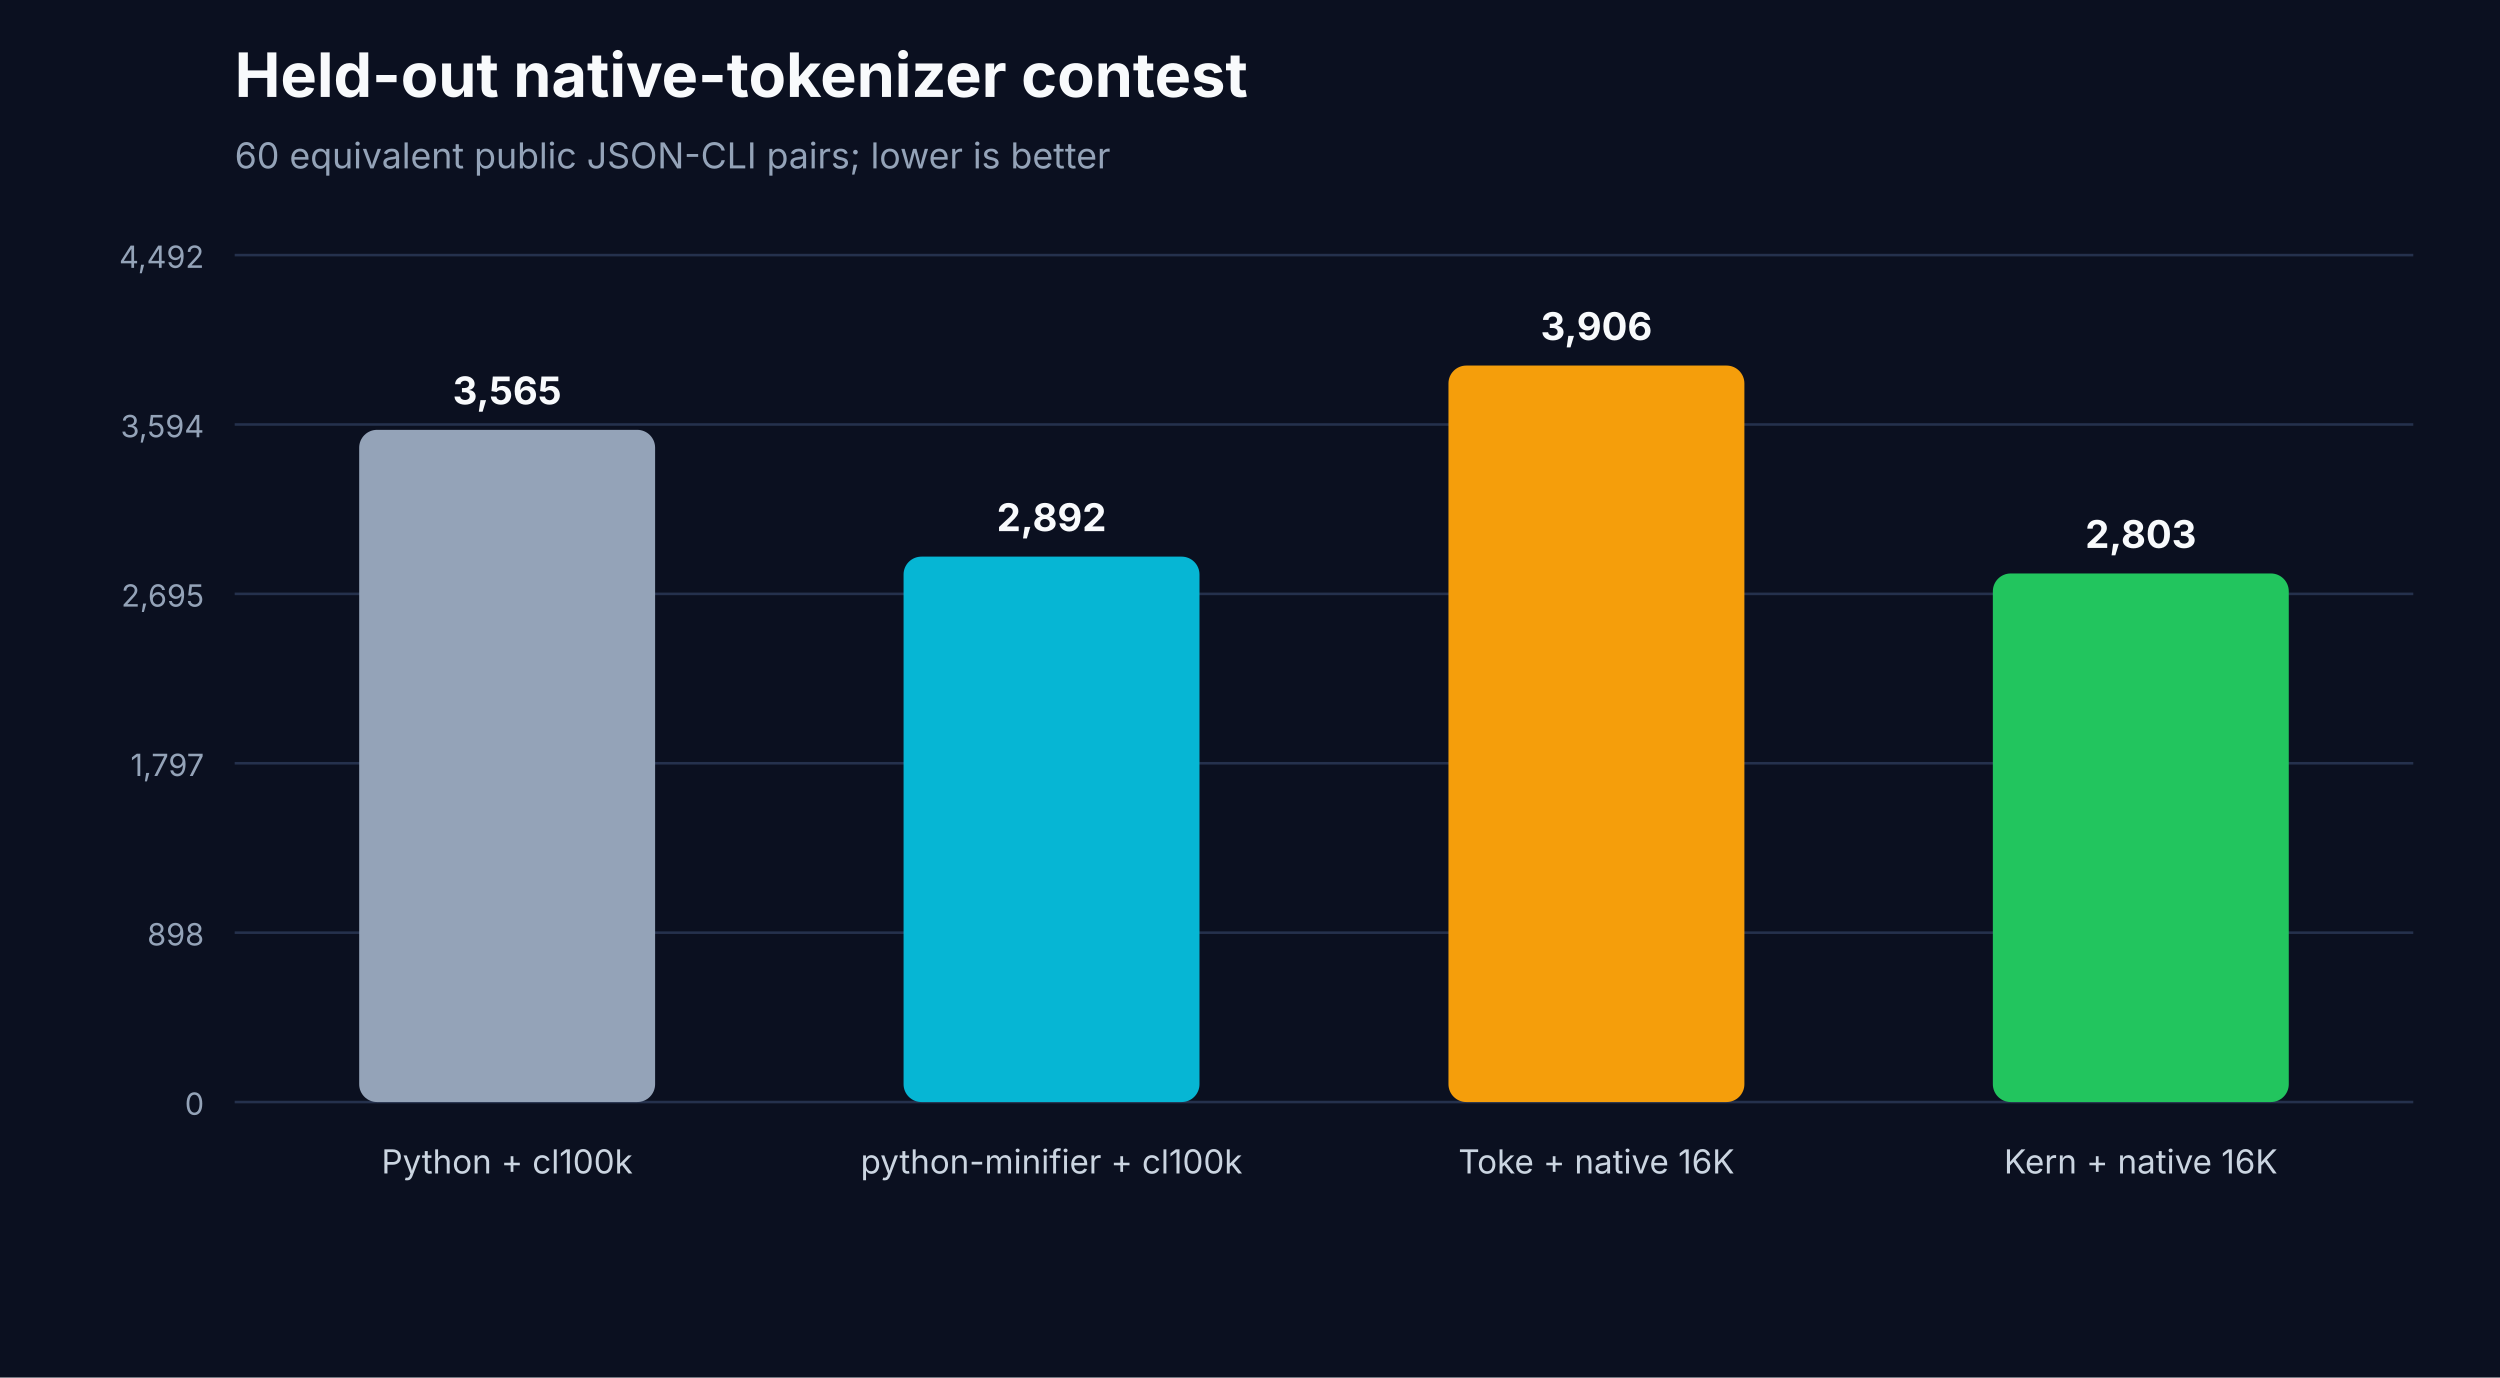
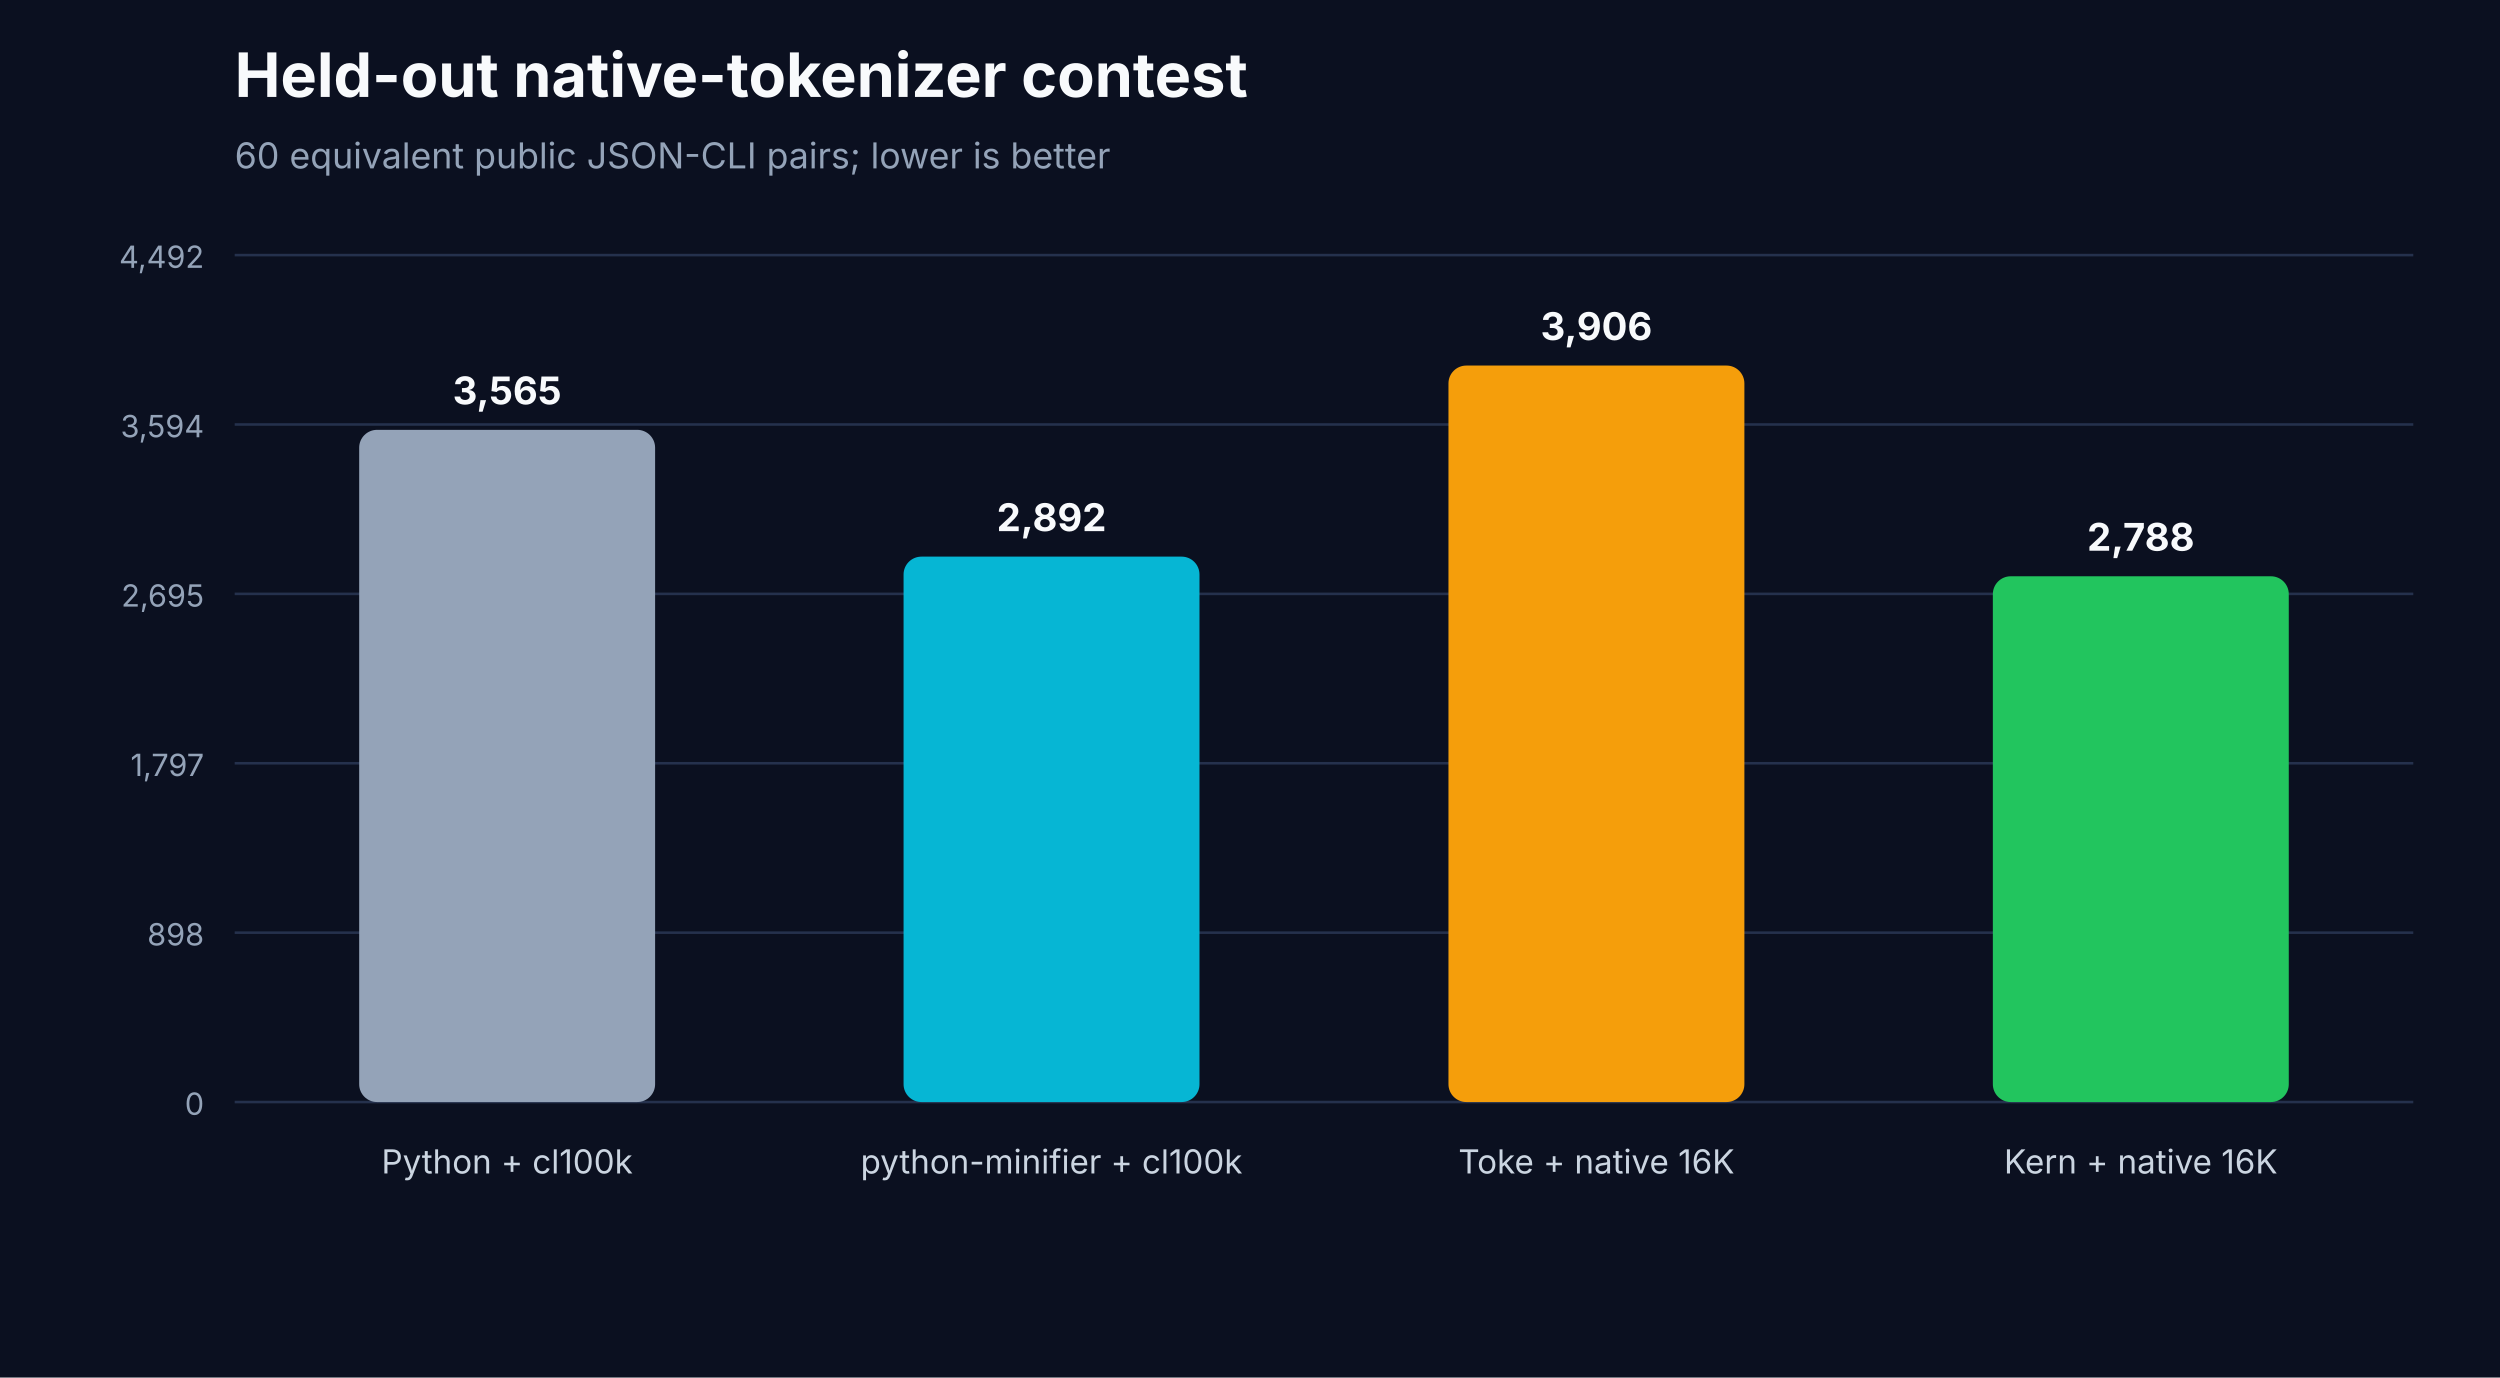
<svg xmlns="http://www.w3.org/2000/svg" width="980" height="540" viewBox="0 0 980 540" role="img" aria-labelledby="title desc">
  <rect width="100%" height="100%" fill="#0b1020" />
  <text x="92" y="38" fill="#f8fafc" font-family="Inter,system-ui,sans-serif" font-size="24" font-weight="700">Held-out native-tokenizer contest</text>
  <text x="92" y="66" fill="#94a3b8" font-family="Inter,system-ui,sans-serif" font-size="14">60 equivalent public JSON-CLI pairs; lower is better</text>
  <line x1="92" y1="432.0" x2="946" y2="432.0" stroke="#25314d" stroke-width="1" />
  <text x="80" y="437.0" fill="#94a3b8" text-anchor="end" font-family="Inter,system-ui,sans-serif" font-size="12">0</text>
  <line x1="92" y1="365.6" x2="946" y2="365.6" stroke="#25314d" stroke-width="1" />
  <text x="80" y="370.6" fill="#94a3b8" text-anchor="end" font-family="Inter,system-ui,sans-serif" font-size="12">898</text>
  <line x1="92" y1="299.2" x2="946" y2="299.2" stroke="#25314d" stroke-width="1" />
  <text x="80" y="304.2" fill="#94a3b8" text-anchor="end" font-family="Inter,system-ui,sans-serif" font-size="12">1,797</text>
  <line x1="92" y1="232.8" x2="946" y2="232.8" stroke="#25314d" stroke-width="1" />
  <text x="80" y="237.8" fill="#94a3b8" text-anchor="end" font-family="Inter,system-ui,sans-serif" font-size="12">2,695</text>
  <line x1="92" y1="166.4" x2="946" y2="166.4" stroke="#25314d" stroke-width="1" />
  <text x="80" y="171.4" fill="#94a3b8" text-anchor="end" font-family="Inter,system-ui,sans-serif" font-size="12">3,594</text>
  <line x1="92" y1="100.0" x2="946" y2="100.0" stroke="#25314d" stroke-width="1" />
  <text x="80" y="105.0" fill="#94a3b8" text-anchor="end" font-family="Inter,system-ui,sans-serif" font-size="12">4,492</text>
  <rect x="140.8" y="168.5" width="116.0" height="263.5" rx="7" fill="#94a3b8" />
  <text x="198.8" y="158.5" fill="#f8fafc" text-anchor="middle" font-family="Inter,system-ui,sans-serif" font-size="15" font-weight="700">3,565</text>
  <text x="198.8" y="460" fill="#cbd5e1" text-anchor="middle" font-family="Inter,system-ui,sans-serif" font-size="13">Python + cl100k</text>
  <rect x="354.2" y="218.2" width="116.0" height="213.8" rx="7" fill="#06b6d4" />
  <text x="412.2" y="208.2" fill="#f8fafc" text-anchor="middle" font-family="Inter,system-ui,sans-serif" font-size="15" font-weight="700">2,892</text>
  <text x="412.2" y="460" fill="#cbd5e1" text-anchor="middle" font-family="Inter,system-ui,sans-serif" font-size="13">python-minifier + cl100k</text>
  <rect x="567.8" y="143.3" width="116.0" height="288.7" rx="7" fill="#f59e0b" />
  <text x="625.8" y="133.3" fill="#f8fafc" text-anchor="middle" font-family="Inter,system-ui,sans-serif" font-size="15" font-weight="700">3,906</text>
  <text x="625.8" y="460" fill="#cbd5e1" text-anchor="middle" font-family="Inter,system-ui,sans-serif" font-size="13">Toke + native 16K</text>
-   <rect x="781.2" y="224.8" width="116.0" height="207.2" rx="7" fill="#22c55e" />
-   <text x="839.2" y="214.8" fill="#f8fafc" text-anchor="middle" font-family="Inter,system-ui,sans-serif" font-size="15" font-weight="700">2,803</text>
+   <rect x="781.2" y="225.9" width="116.0" height="206.1" rx="7" fill="#22c55e" />
+   <text x="839.2" y="215.9" fill="#f8fafc" text-anchor="middle" font-family="Inter,system-ui,sans-serif" font-size="15" font-weight="700">2,788</text>
  <text x="839.2" y="460" fill="#cbd5e1" text-anchor="middle" font-family="Inter,system-ui,sans-serif" font-size="13">Kern + native 16K</text>
</svg>
